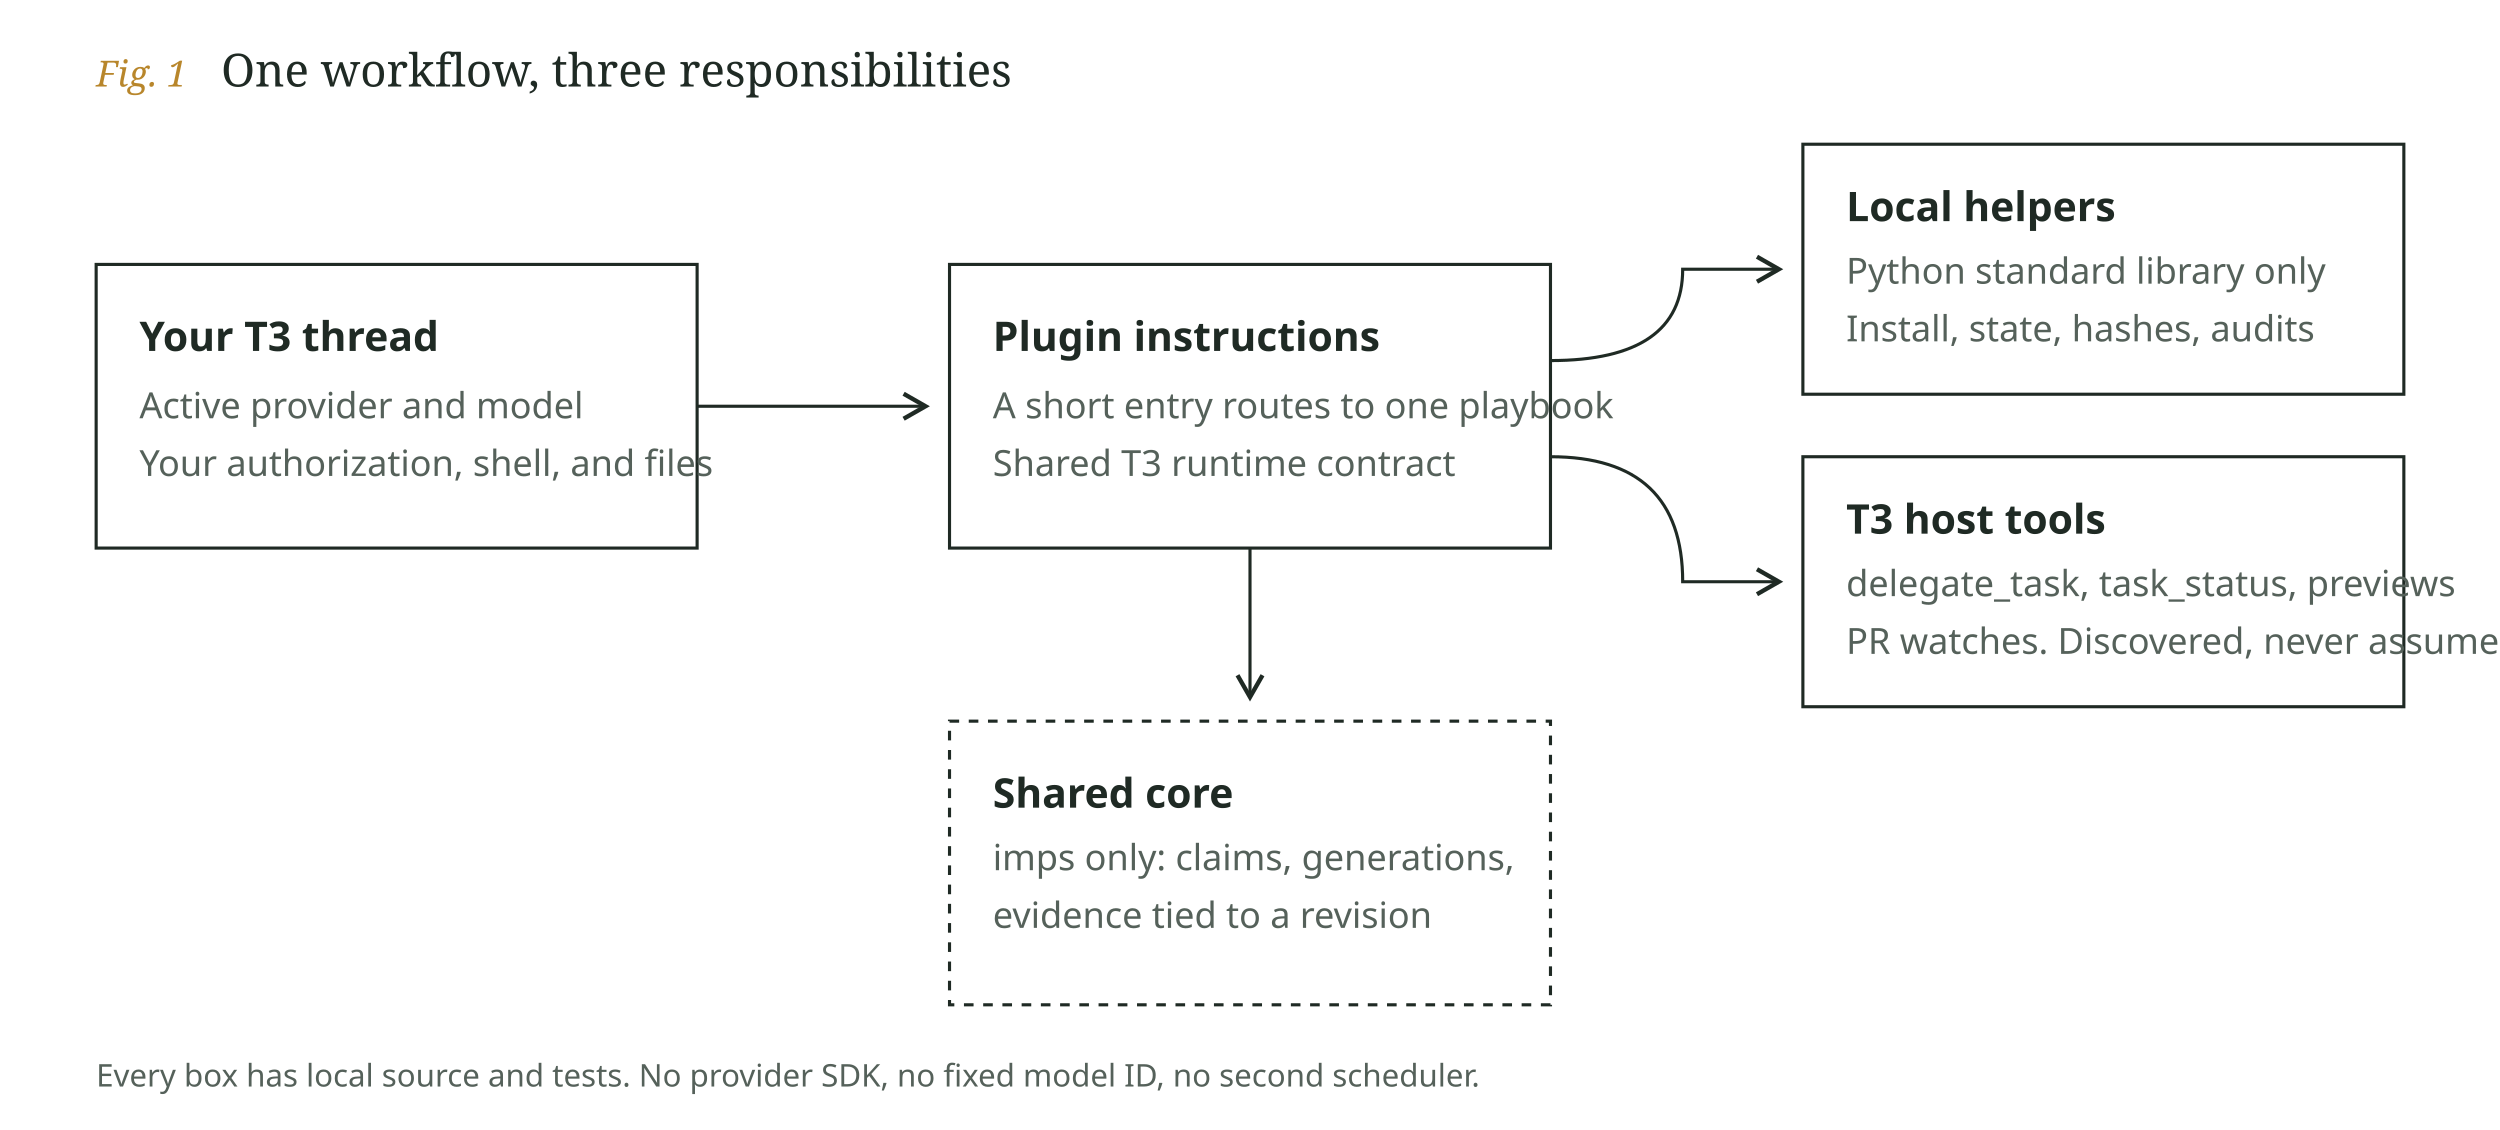
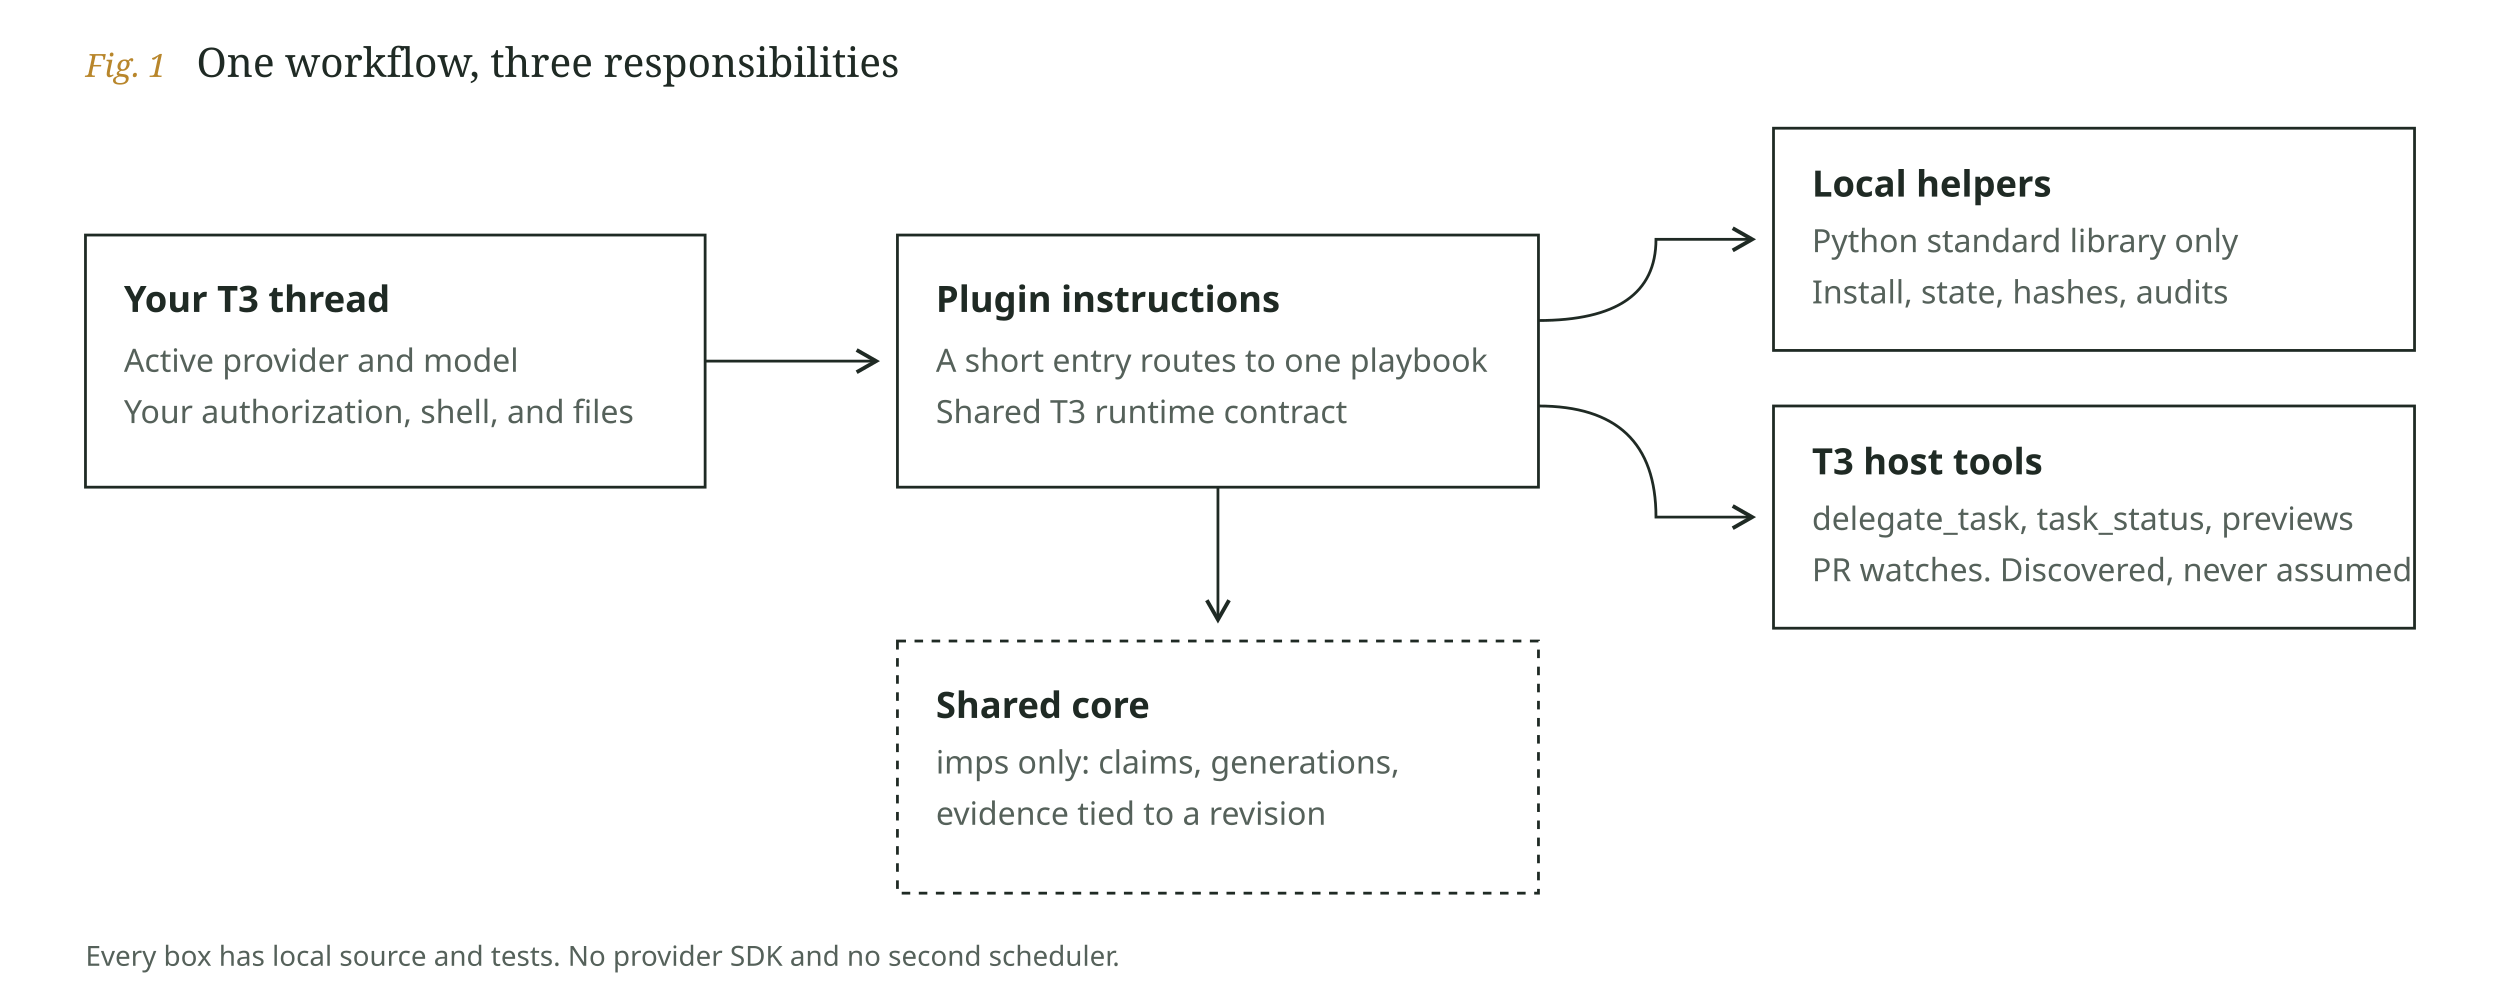
- <svg xmlns="http://www.w3.org/2000/svg" viewBox="0 0 1040 470" class="diagram" role="img" aria-labelledby="arch-title arch-desc" style="font-family:'IBM Plex Sans',system-ui,sans-serif;font-size:15px">
+ <svg xmlns="http://www.w3.org/2000/svg" viewBox="0 0 1170 470" class="diagram" role="img" aria-labelledby="arch-title arch-desc" style="font-family:'IBM Plex Sans',system-ui,sans-serif;font-size:15px">
  <defs>
    <marker id="arch-arrow" markerWidth="10" markerHeight="10" refX="8" refY="5" orient="auto">
      <path d="M1 1 L8 5 L1 9" fill="none" stroke="var(--sp-ink,#1f2a24)" stroke-width="1.4" />
    </marker>
  </defs>
  <g fill="none" stroke="var(--sp-ink,#1f2a24)" stroke-width="1.3">
-     <rect x="40" y="110" width="250" height="118" />
-     <rect x="395" y="110" width="250" height="118" />
-     <rect x="750" y="60" width="250" height="104" />
-     <rect x="750" y="190" width="250" height="104" />
-     <rect x="395" y="300" width="250" height="118" stroke-dasharray="4 4" />
+     <rect x="40" y="110" width="290" height="118" />
+     <rect x="420" y="110" width="300" height="118" />
+     <rect x="830" y="60" width="300" height="104" />
+     <rect x="830" y="190" width="300" height="104" />
+     <rect x="420" y="300" width="300" height="118" stroke-dasharray="4 4" />
  </g>
  <g fill="none" stroke="var(--sp-ink,#1f2a24)" stroke-width="1.3" marker-end="url(#arch-arrow)">
-     <path d="M290 169 H385" />
-     <path d="M645 150 Q700 150 700 112 Q700 112 740 112" />
-     <path d="M645 190 Q700 190 700 242 Q700 242 740 242" />
-     <path d="M520 228 V290" />
+     <path d="M330 169 H410" />
+     <path d="M720 150 Q775 150 775 112 H820" />
+     <path d="M720 190 Q775 190 775 242 H820" />
+     <path d="M570 228 V290" />
  </g>
  <g fill="var(--sp-ink,#1f2a24)">
    <text x="40" y="36" style="font-family:'Fraunces',Georgia,serif;font-style:italic;font-size:15px" fill="var(--sp-ochre,#b8862b)">Fig. 1</text>
    <text x="92" y="36" style="font-family:'Fraunces',Georgia,serif;font-size:19px">One workflow, three responsibilities</text>
    <text x="58" y="146" font-weight="600" font-size="17">Your T3 thread</text>
    <text x="58" y="174" fill="var(--sp-ink-soft,#55615a)">Active provider and model</text>
    <text x="58" y="198" fill="var(--sp-ink-soft,#55615a)">Your authorization, shell, and files</text>
-     <text x="413" y="146" font-weight="600" font-size="17">Plugin instructions</text>
-     <text x="413" y="174" fill="var(--sp-ink-soft,#55615a)">A short entry routes to one playbook</text>
-     <text x="413" y="198" fill="var(--sp-ink-soft,#55615a)">Shared T3 runtime contract</text>
-     <text x="768" y="92" font-weight="600" font-size="17">Local helpers</text>
-     <text x="768" y="118" fill="var(--sp-ink-soft,#55615a)">Python standard library only</text>
-     <text x="768" y="142" fill="var(--sp-ink-soft,#55615a)">Install, state, hashes, audits</text>
-     <text x="768" y="222" font-weight="600" font-size="17">T3 host tools</text>
-     <text x="768" y="248" fill="var(--sp-ink-soft,#55615a)">delegate_task, task_status, previews</text>
-     <text x="768" y="272" fill="var(--sp-ink-soft,#55615a)">PR watches. Discovered, never assumed</text>
-     <text x="413" y="336" font-weight="600" font-size="17">Shared core</text>
-     <text x="413" y="362" fill="var(--sp-ink-soft,#55615a)">imps only: claims, generations,</text>
-     <text x="413" y="386" fill="var(--sp-ink-soft,#55615a)">evidence tied to a revision</text>
-     <text x="40" y="452" fill="var(--sp-ink-soft,#55615a)" font-size="13">Every box has local source and tests. No provider SDK, no fixed model ID, no second scheduler.</text>
+     <text x="438" y="146" font-weight="600" font-size="17">Plugin instructions</text>
+     <text x="438" y="174" fill="var(--sp-ink-soft,#55615a)">A short entry routes to one playbook</text>
+     <text x="438" y="198" fill="var(--sp-ink-soft,#55615a)">Shared T3 runtime contract</text>
+     <text x="848" y="92" font-weight="600" font-size="17">Local helpers</text>
+     <text x="848" y="118" fill="var(--sp-ink-soft,#55615a)">Python standard library only</text>
+     <text x="848" y="142" fill="var(--sp-ink-soft,#55615a)">Install, state, hashes, audits</text>
+     <text x="848" y="222" font-weight="600" font-size="17">T3 host tools</text>
+     <text x="848" y="248" fill="var(--sp-ink-soft,#55615a)">delegate_task, task_status, previews</text>
+     <text x="848" y="272" fill="var(--sp-ink-soft,#55615a)">PR watches. Discovered, never assumed</text>
+     <text x="438" y="336" font-weight="600" font-size="17">Shared core</text>
+     <text x="438" y="362" fill="var(--sp-ink-soft,#55615a)">imps only: claims, generations,</text>
+     <text x="438" y="386" fill="var(--sp-ink-soft,#55615a)">evidence tied to a revision</text>
+     <text x="40" y="452" fill="var(--sp-ink-soft,#55615a)" font-size="13">Every box has local source and tests. No provider SDK and no second scheduler.</text>
  </g>
</svg>
